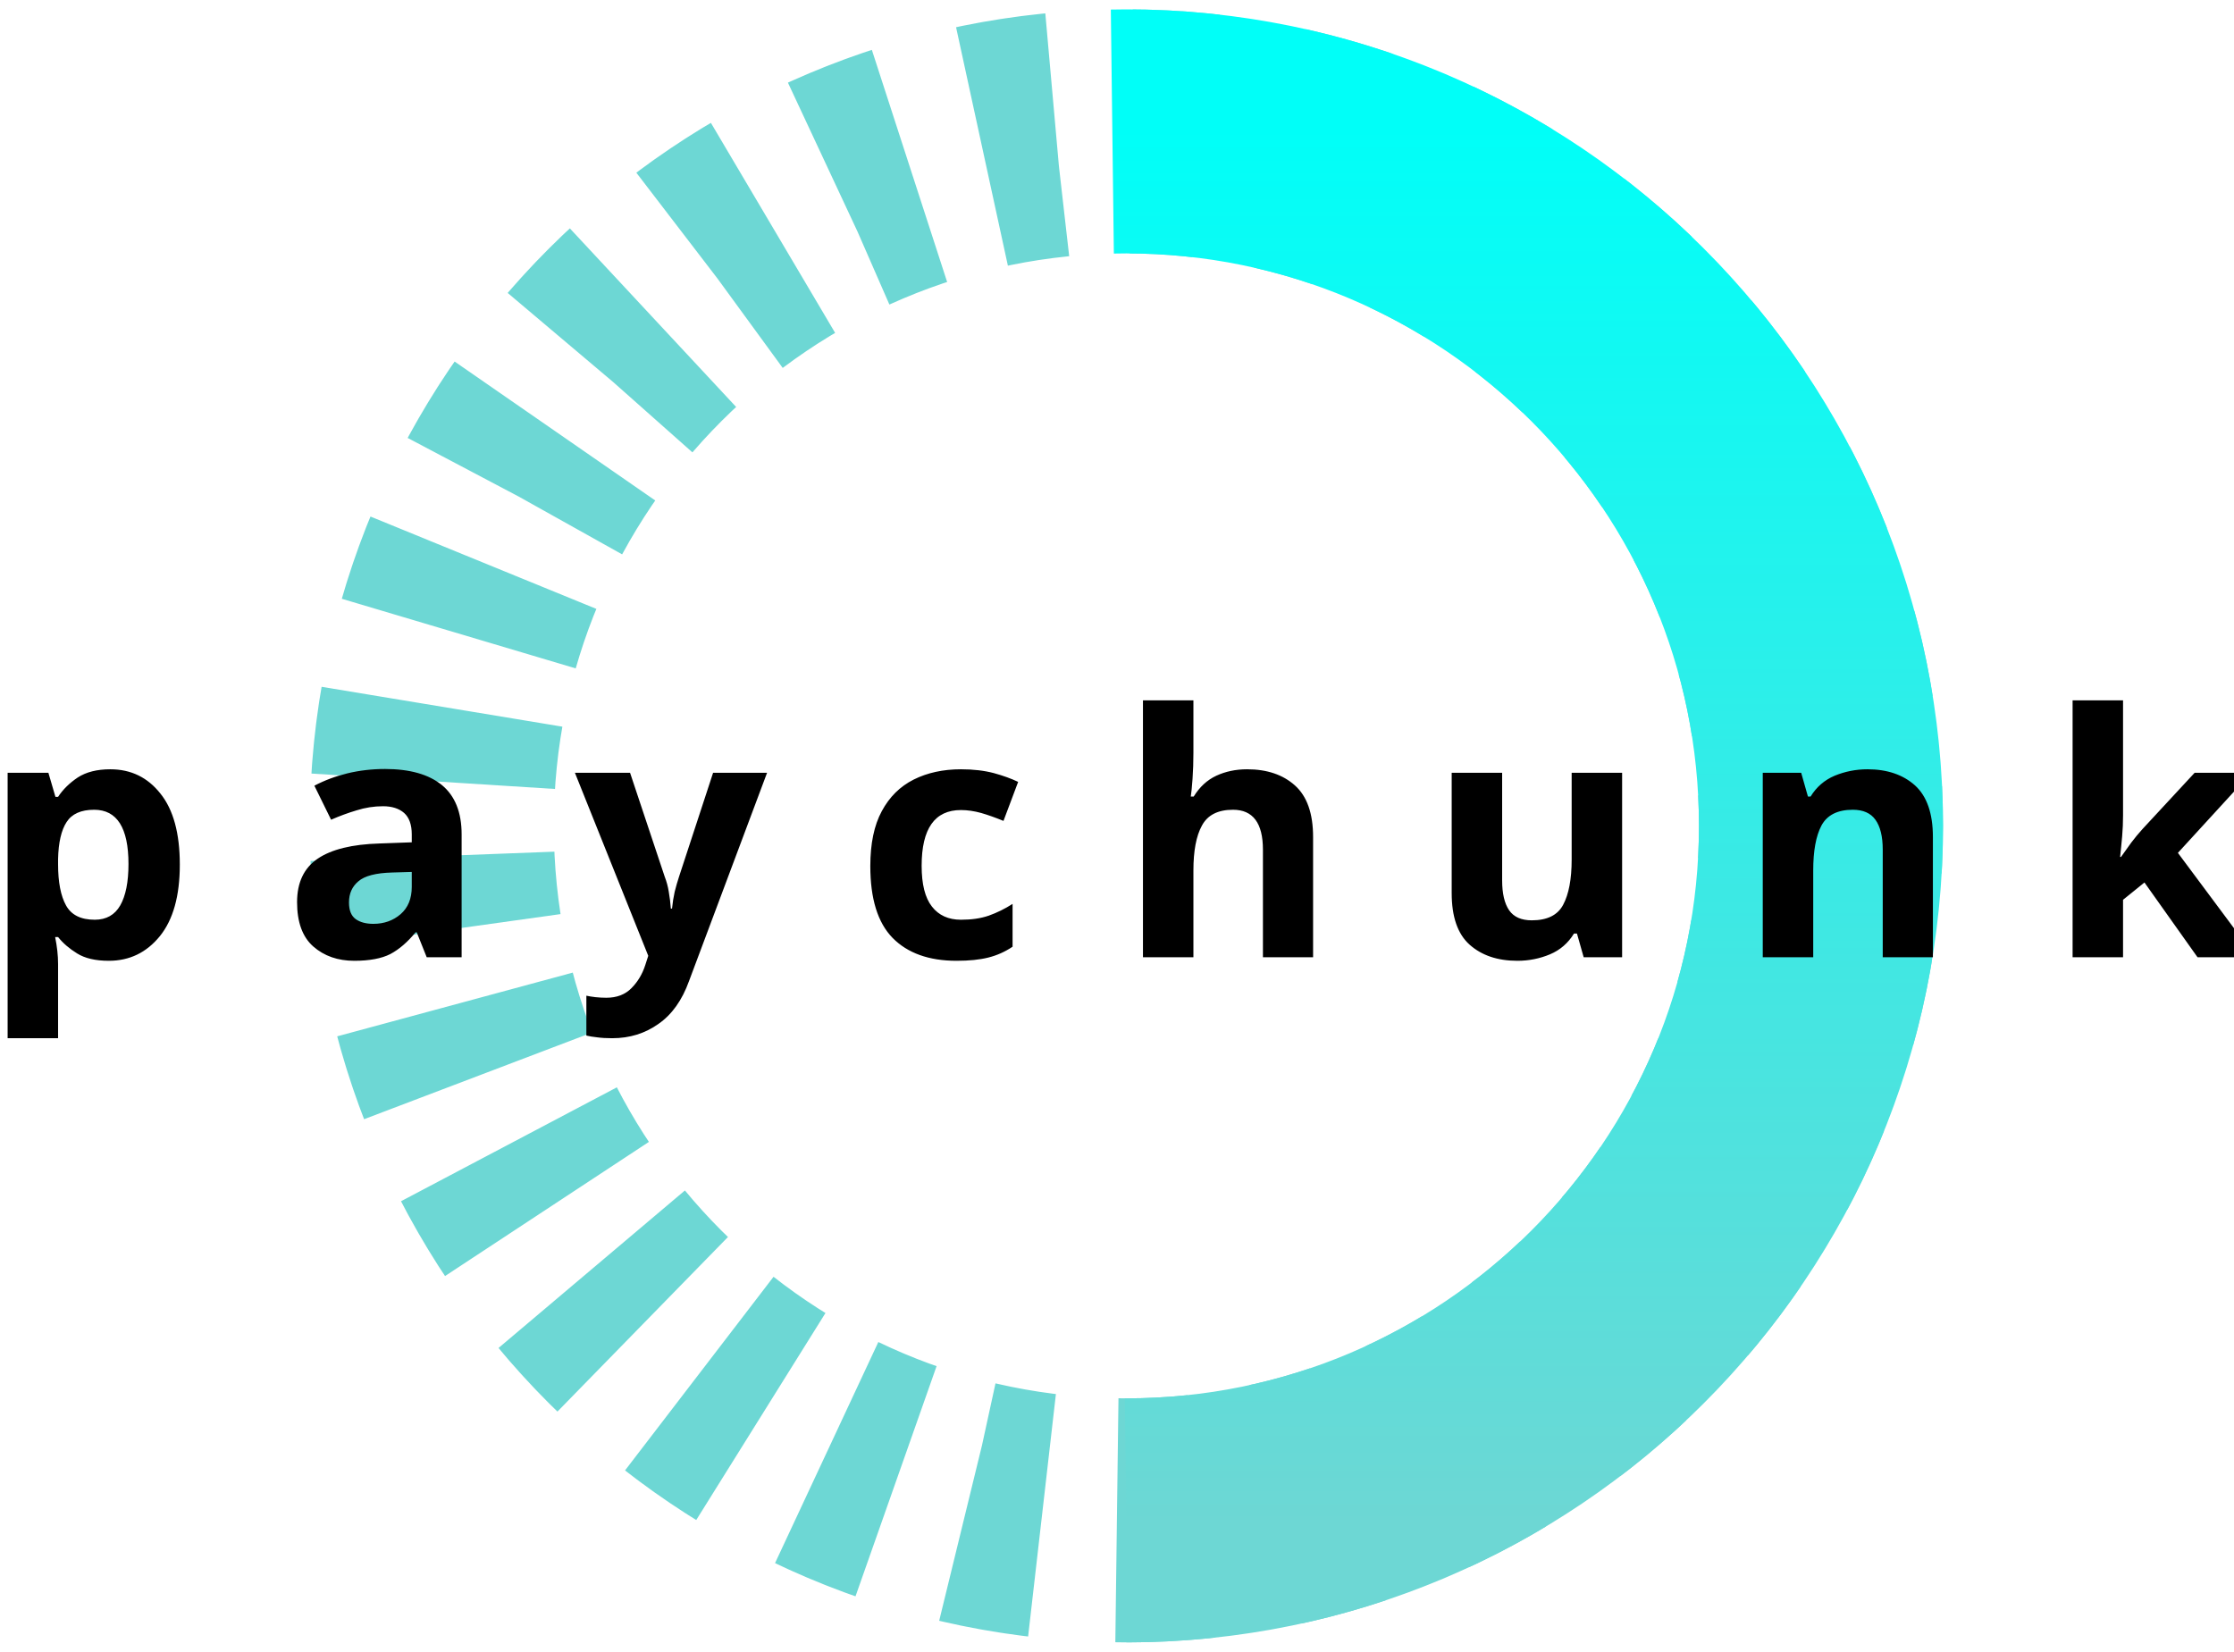
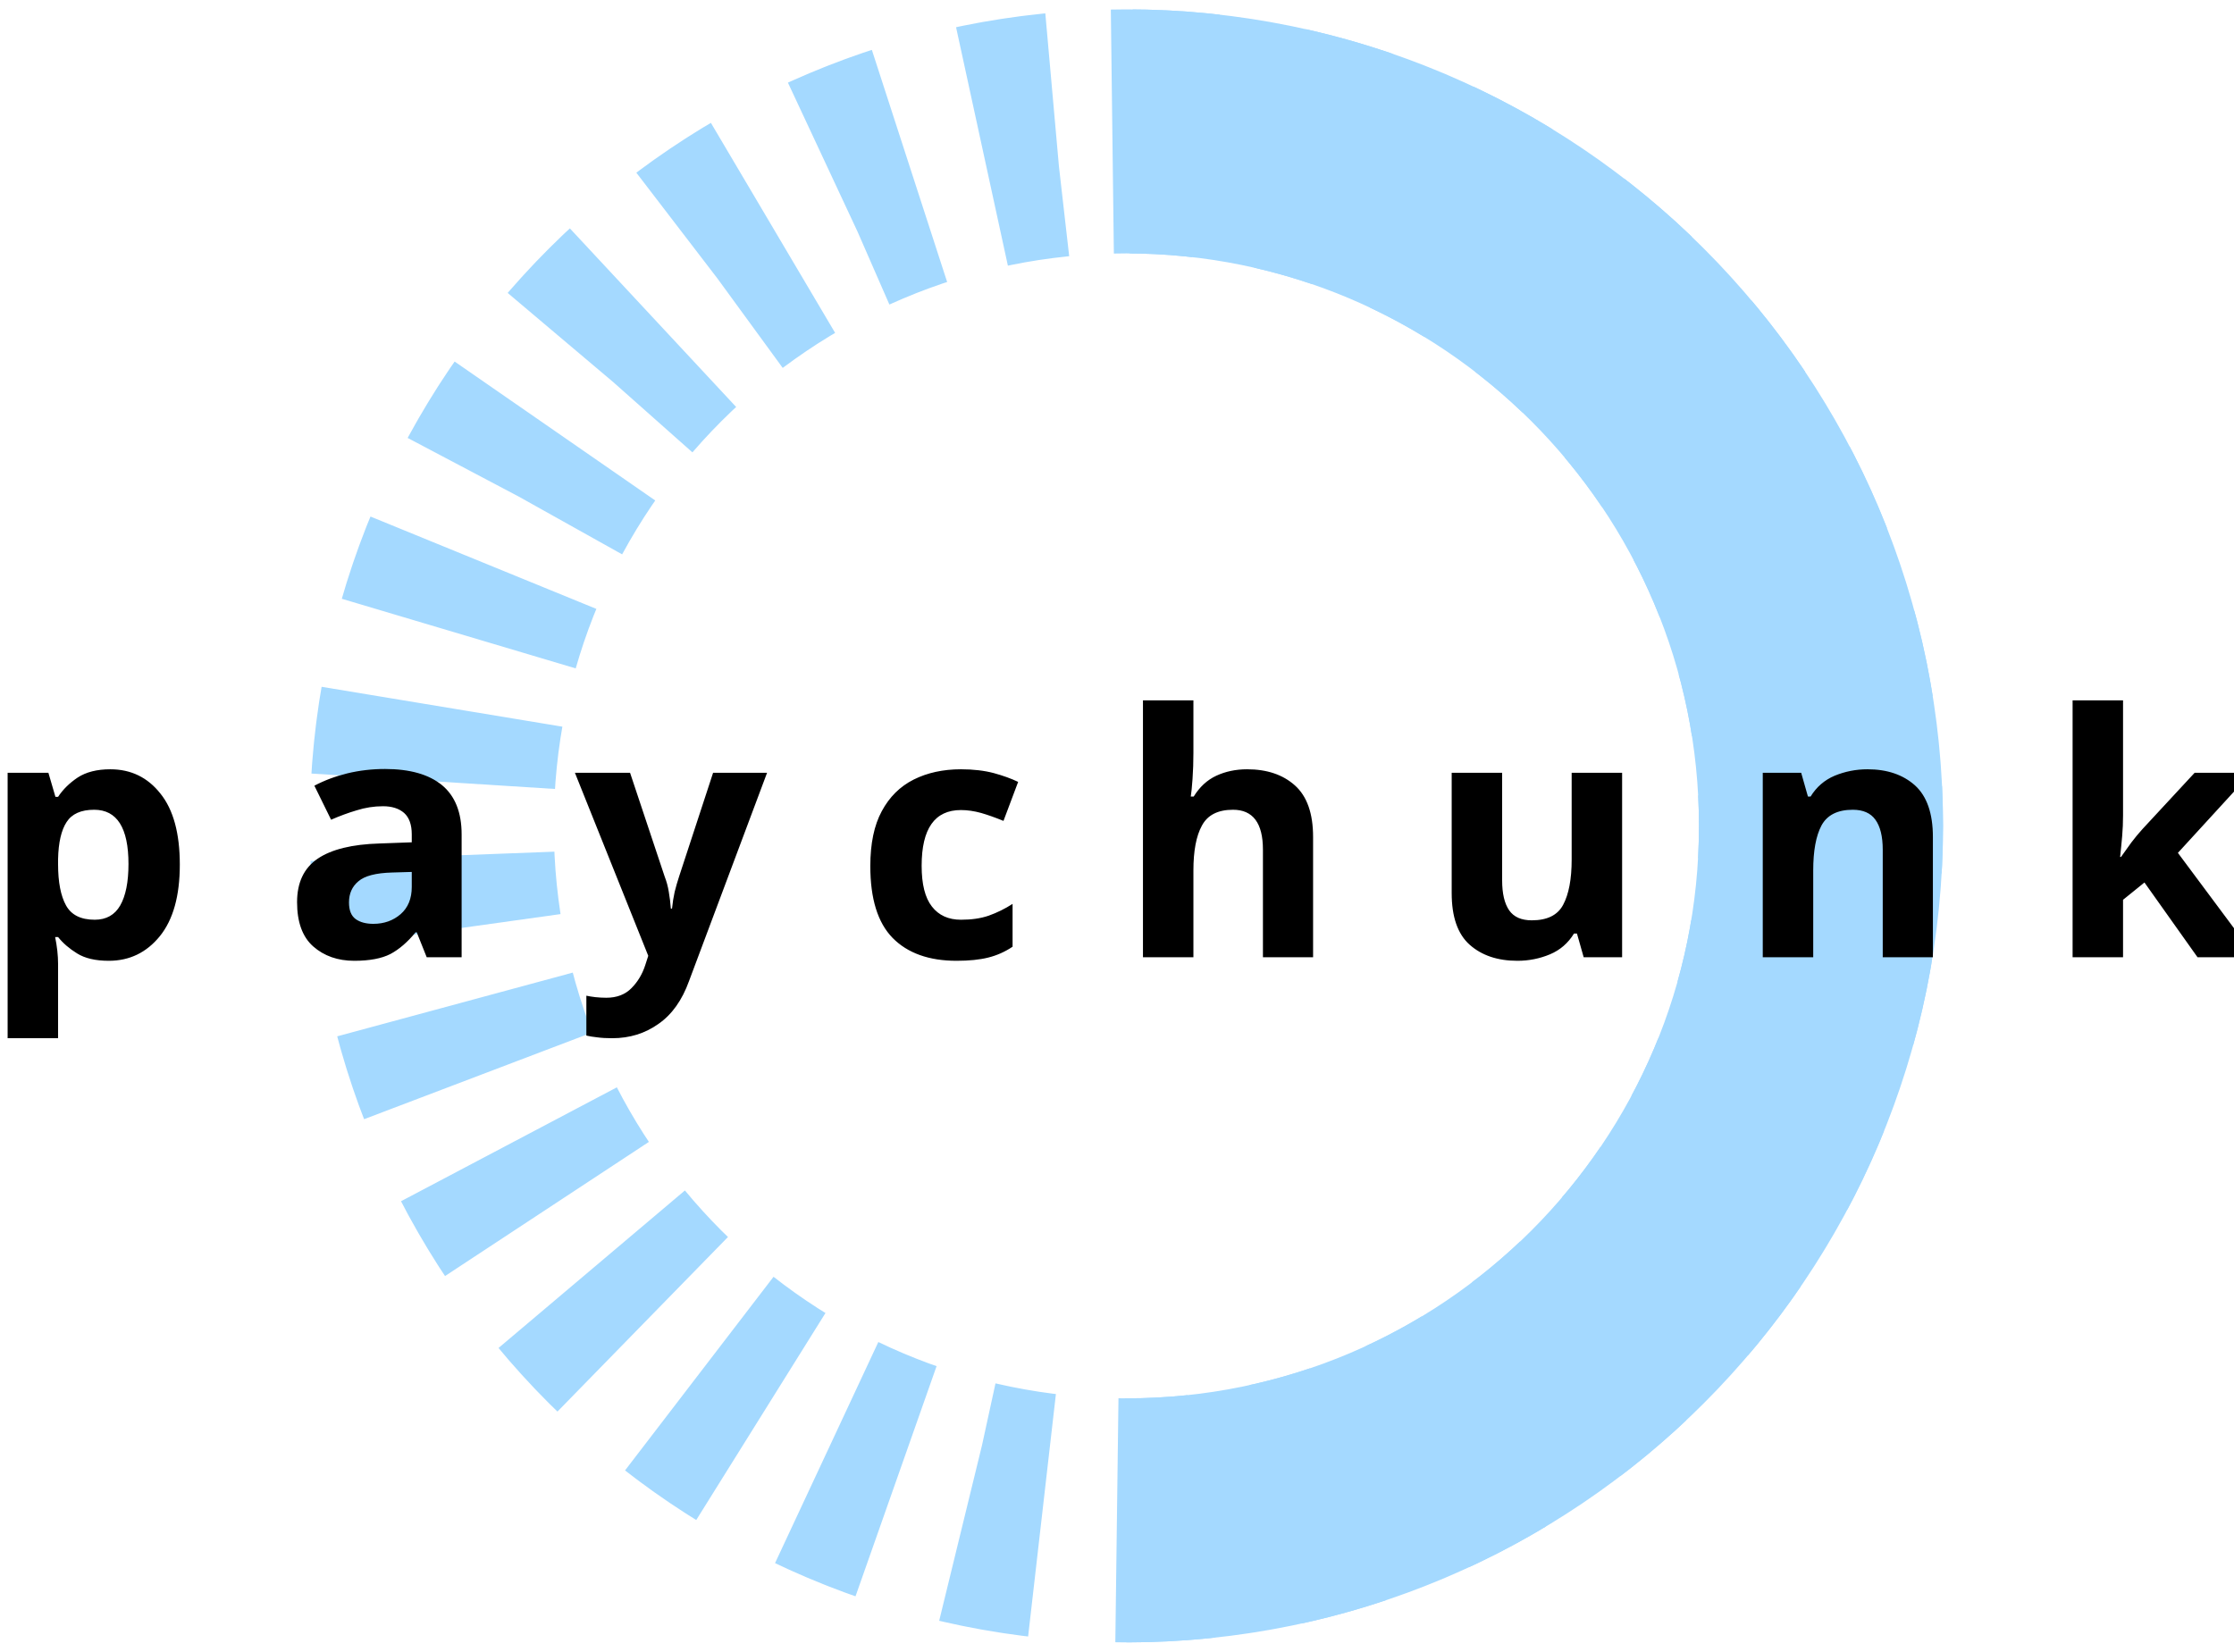
<svg xmlns="http://www.w3.org/2000/svg" width="119px" height="88px" viewBox="0 0 119 88" version="1.1">
-   <defs>
-     <linearGradient x1="50%" y1="0%" x2="50%" y2="100%" id="linearGradient-1">
-       <stop stop-color="#00FFF8" offset="0%" />
-       <stop stop-color="#6DD7D4" offset="100%" />
-     </linearGradient>
-   </defs>
  <g id="Page-1" stroke="none" stroke-width="1" fill="none" fill-rule="evenodd">
-     <g id="Artboard" transform="translate(-828, -316)">
-       <g id="Group-3" transform="translate(827, 323)">
-         <g id="Donut-3" transform="translate(24, 0)" stroke-width="13">
-           <path d="M37,74 C57.435,74 74,57.435 74,37 C74,16.565 57.435,0 37,0 C16.565,0 0,16.565 0,37 C0,57.435 16.565,74 37,74 Z" id="Oval" stroke="#6DD7D4" stroke-dasharray="4" />
-           <path d="M37,74 C57.435,74 74,57.435 74,37 C74,16.565 57.435,0 37,0 C16.565,0 0,16.565 0,37 C0,57.435 16.565,74 37,74 Z" id="Oval" stroke="url(#linearGradient-1)" stroke-dasharray="117,283" />
+     <g id="Artboard" transform="translate(-808, -446)">
+       <g id="Group-3" transform="translate(807, 453)">
+         <g id="Donut-3" transform="translate(24, 0)" stroke="#A4D9FF" stroke-width="13">
+           <path d="M37,74 C57.435,74 74,57.435 74,37 C74,16.565 57.435,0 37,0 C16.565,0 0,16.565 0,37 C0,57.435 16.565,74 37,74 Z" id="Oval" stroke-dasharray="4" />
+           <path d="M37,74 C57.435,74 74,57.435 74,37 C74,16.565 57.435,0 37,0 C16.565,0 0,16.565 0,37 C0,57.435 16.565,74 37,74 Z" id="Oval" stroke-dasharray="117,283" />
        </g>
        <text id="p-a-y-c-h-u-n-k" font-family="Typewriter_Condensed-Bold, Typewriter_Condensed" font-size="18" font-style="condensed" font-weight="bold" fill="#000000">
          <tspan x="0" y="44">p a y c h u n k</tspan>
        </text>
      </g>
    </g>
  </g>
</svg>
